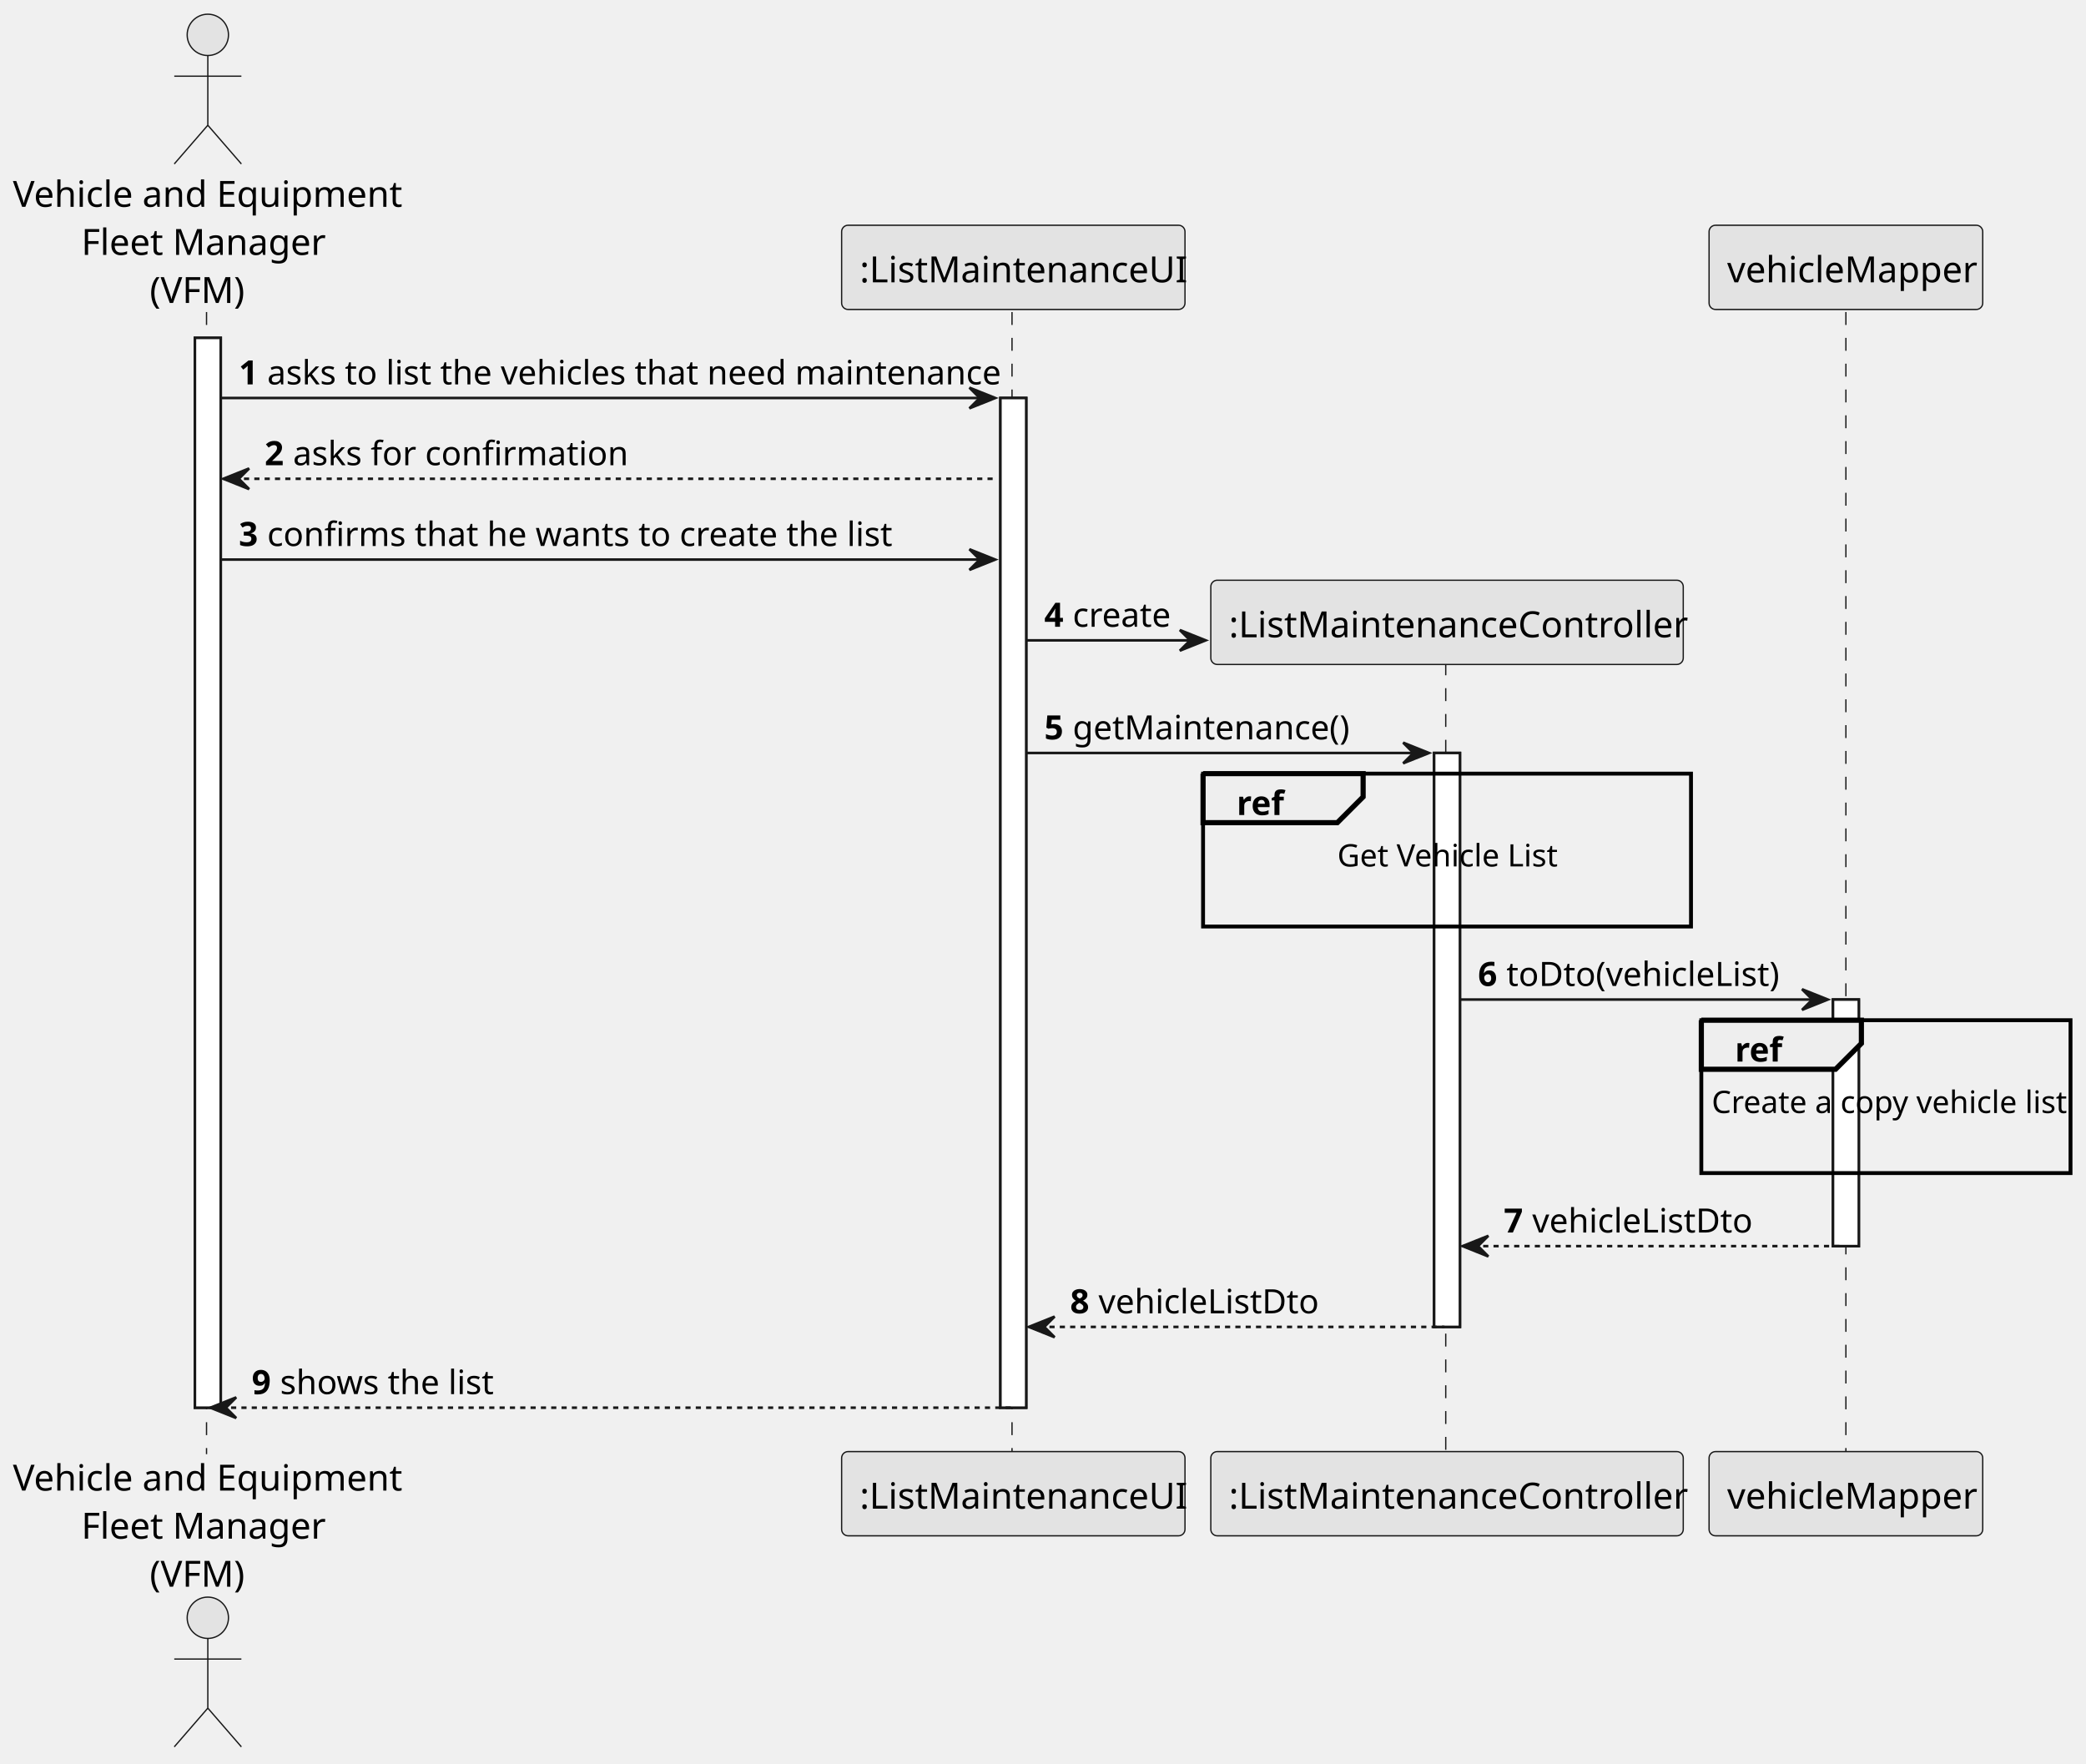
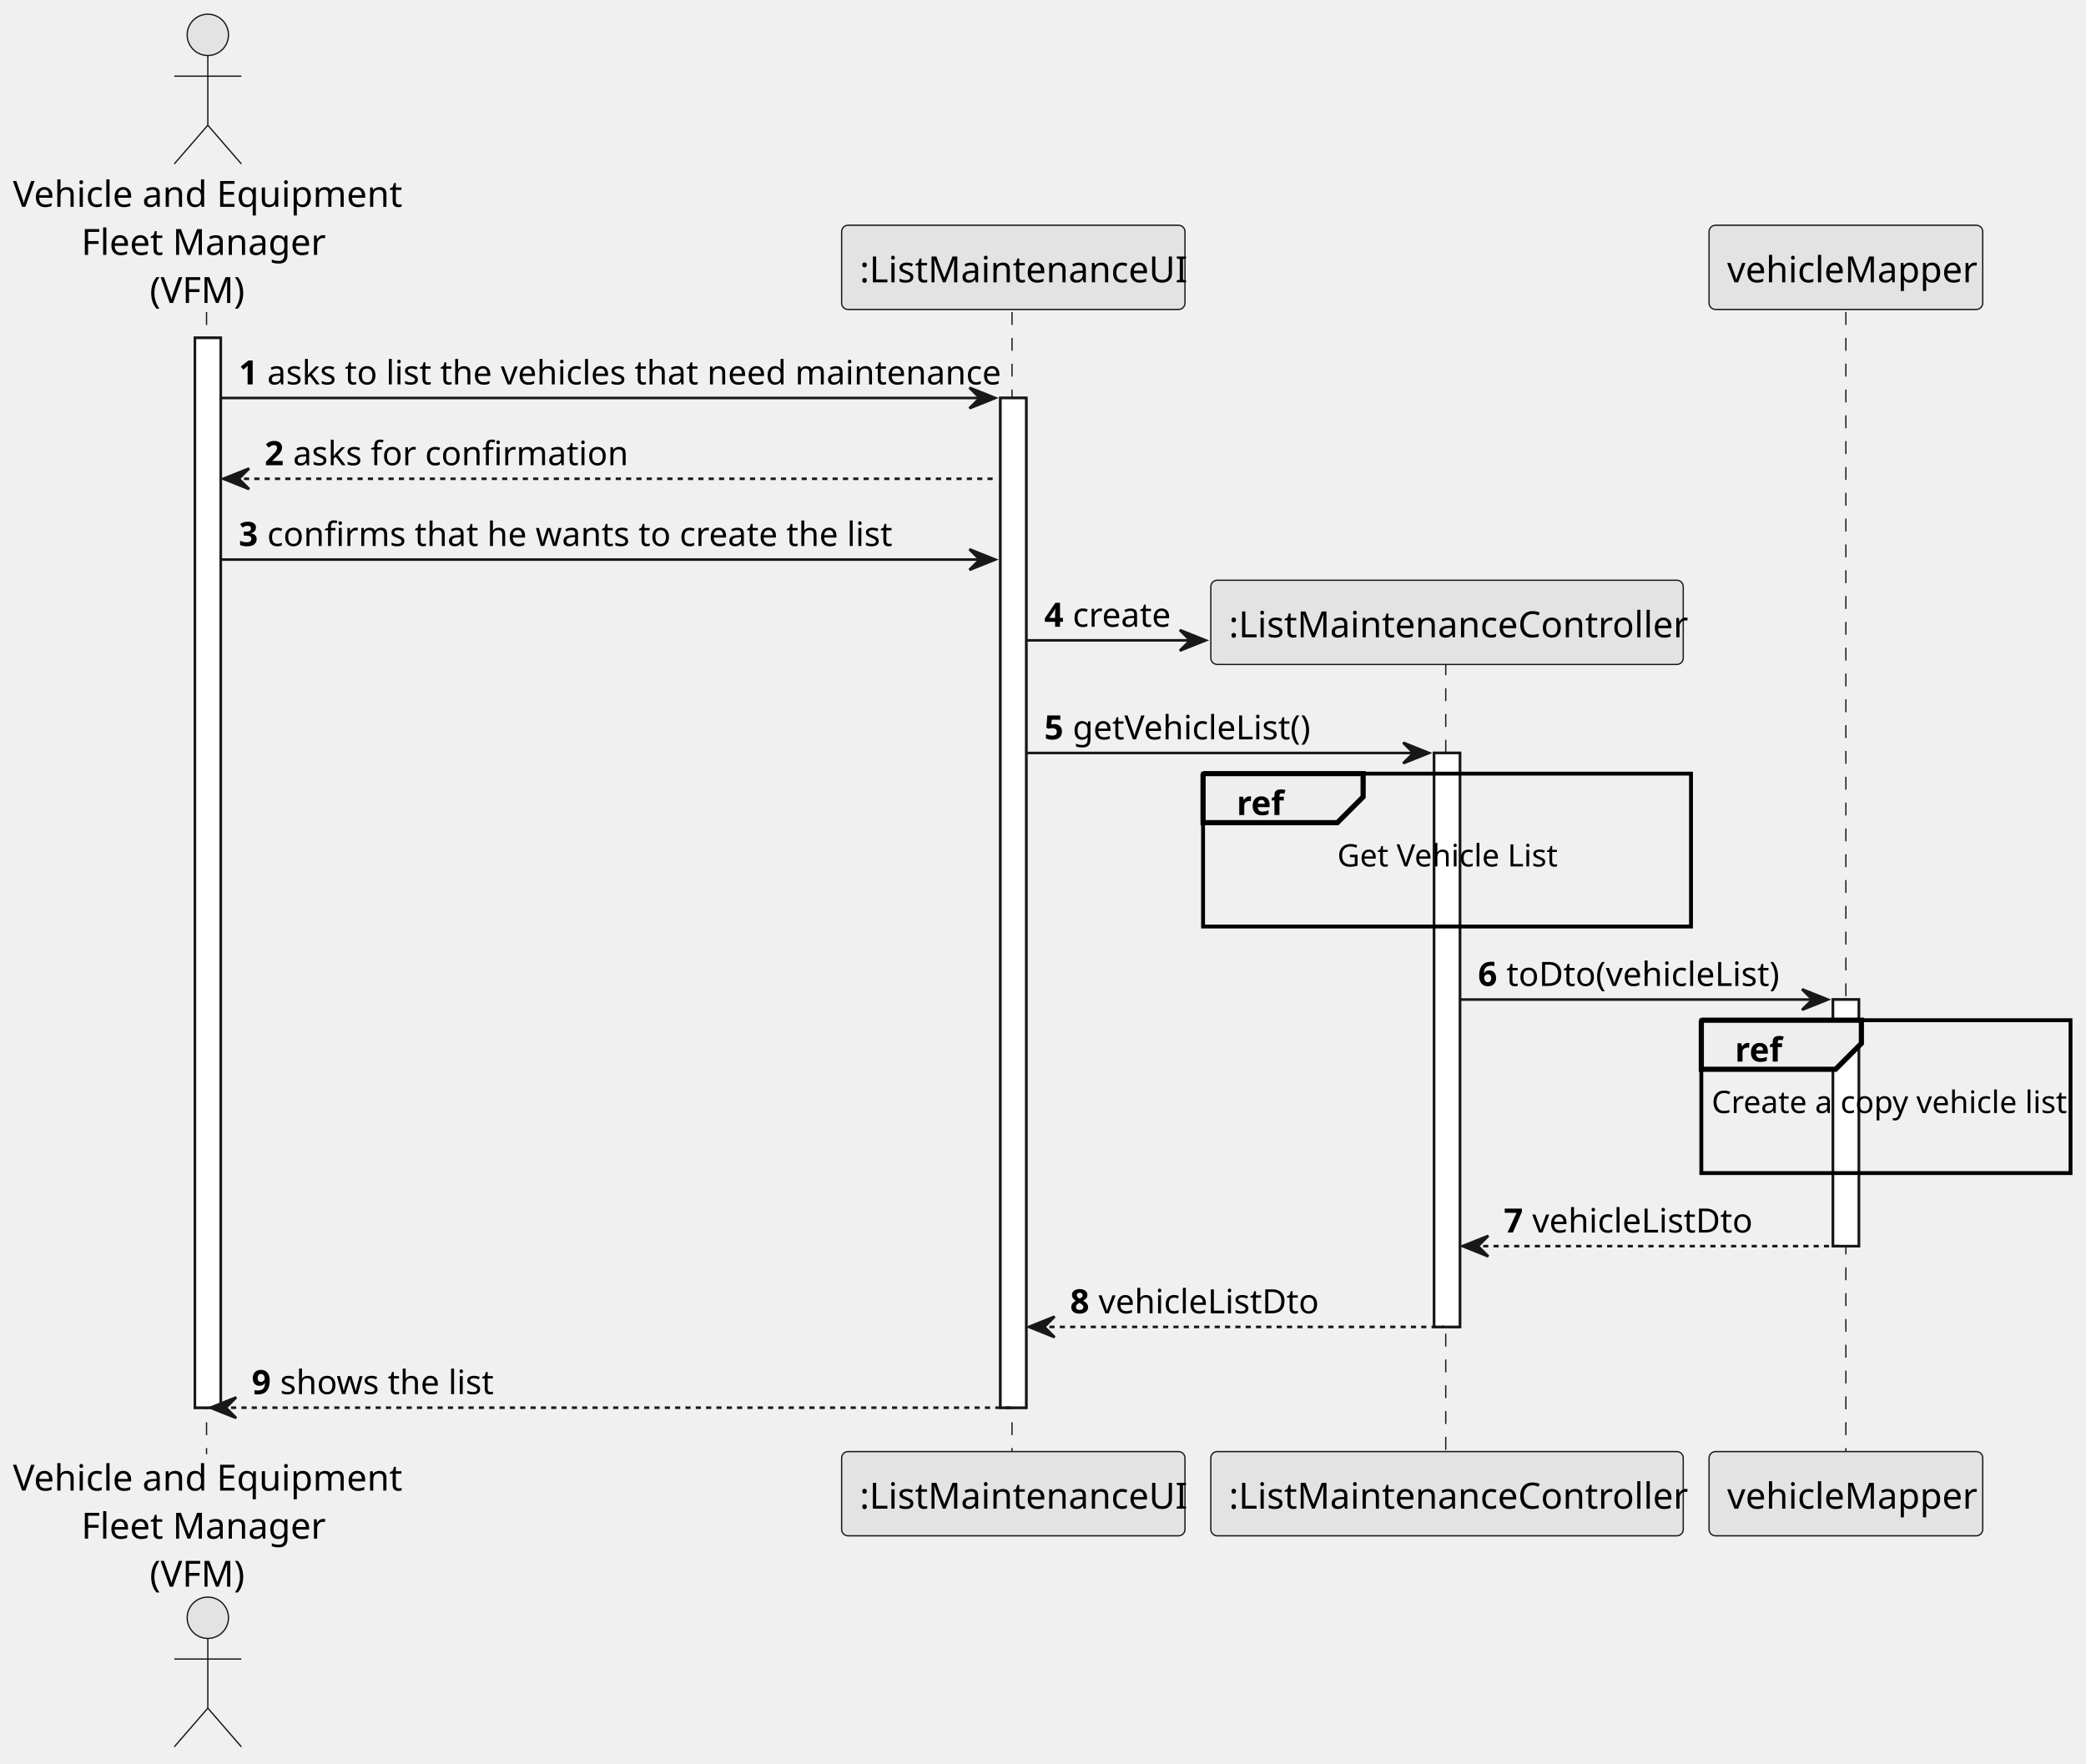
<svg xmlns="http://www.w3.org/2000/svg" contentStyleType="text/css" height="683px" preserveAspectRatio="none" style="width:808px;height:683px;background:#FFFFFF;" version="1.1" viewBox="0 0 808 683" width="808px" zoomAndPan="magnify">
  <defs />
  <g>
    <rect fill="#FFFFFF" height="414.375" style="stroke:#181818;stroke-width:1.0;" width="10" x="75.5" y="130.863" />
    <rect fill="#FFFFFF" height="391.084" style="stroke:#181818;stroke-width:1.0;" width="10" x="387.5" y="154.154" />
    <rect fill="#FFFFFF" height="222.299" style="stroke:#181818;stroke-width:1.0;" width="10" x="555.5" y="291.648" />
    <rect fill="#FFFFFF" height="95.504" style="stroke:#181818;stroke-width:1.0;" width="10" x="710" y="387.152" />
    <line style="stroke:#181818;stroke-width:0.5;stroke-dasharray:5.0,5.0;" x1="80" x2="80" y1="120.863" y2="563.238" />
    <line style="stroke:#181818;stroke-width:0.5;stroke-dasharray:5.0,5.0;" x1="392" x2="392" y1="120.863" y2="563.238" />
    <line style="stroke:#181818;stroke-width:0.5;stroke-dasharray:5.0,5.0;" x1="560" x2="560" y1="256.547" y2="563.238" />
    <line style="stroke:#181818;stroke-width:0.5;stroke-dasharray:5.0,5.0;" x1="715" x2="715" y1="120.863" y2="563.238" />
    <text fill="#000000" font-family="sans-serif" font-size="14" lengthAdjust="spacing" textLength="145" x="5" y="80.107">Vehicle and Equipment</text>
    <text fill="#000000" font-family="sans-serif" font-size="14" lengthAdjust="spacing" textLength="92" x="31.5" y="98.728">Fleet Manager</text>
    <text fill="#000000" font-family="sans-serif" font-size="14" lengthAdjust="spacing" textLength="39" x="58" y="117.35">(VFM)</text>
    <ellipse cx="80.5" cy="13.5" fill="#E3E3E3" rx="8" ry="8" style="stroke:#181818;stroke-width:0.5;" />
    <path d="M80.5,21.5 L80.5,48.5 M67.5,29.5 L93.5,29.5 M80.5,48.5 L67.5,63.5 M80.5,48.5 L93.5,63.5 " fill="none" style="stroke:#181818;stroke-width:0.5;" />
    <text fill="#000000" font-family="sans-serif" font-size="14" lengthAdjust="spacing" textLength="145" x="5" y="577.346">Vehicle and Equipment</text>
    <text fill="#000000" font-family="sans-serif" font-size="14" lengthAdjust="spacing" textLength="92" x="31.5" y="595.967">Fleet Manager</text>
    <text fill="#000000" font-family="sans-serif" font-size="14" lengthAdjust="spacing" textLength="39" x="58" y="614.588">(VFM)</text>
    <ellipse cx="80.5" cy="626.602" fill="#E3E3E3" rx="8" ry="8" style="stroke:#181818;stroke-width:0.5;" />
    <path d="M80.5,634.602 L80.5,661.602 M67.5,642.602 L93.5,642.602 M80.5,661.602 L67.5,676.602 M80.5,661.602 L93.5,676.602 " fill="none" style="stroke:#181818;stroke-width:0.5;" />
    <rect fill="#E3E3E3" height="32.621" rx="2.5" ry="2.5" style="stroke:#181818;stroke-width:0.5;" width="133" x="326" y="87.242" />
    <text fill="#000000" font-family="sans-serif" font-size="14" lengthAdjust="spacing" textLength="119" x="333" y="109.35">:ListMaintenanceUI</text>
    <rect fill="#E3E3E3" height="32.621" rx="2.5" ry="2.5" style="stroke:#181818;stroke-width:0.5;" width="133" x="326" y="562.238" />
    <text fill="#000000" font-family="sans-serif" font-size="14" lengthAdjust="spacing" textLength="119" x="333" y="584.346">:ListMaintenanceUI</text>
    <rect fill="#E3E3E3" height="32.621" rx="2.5" ry="2.5" style="stroke:#181818;stroke-width:0.5;" width="183" x="469" y="562.238" />
    <text fill="#000000" font-family="sans-serif" font-size="14" lengthAdjust="spacing" textLength="169" x="476" y="584.346">:ListMaintenanceController</text>
    <rect fill="#E3E3E3" height="32.621" rx="2.5" ry="2.5" style="stroke:#181818;stroke-width:0.5;" width="106" x="662" y="87.242" />
    <text fill="#000000" font-family="sans-serif" font-size="14" lengthAdjust="spacing" textLength="92" x="669" y="109.35">vehicleMapper</text>
    <rect fill="#E3E3E3" height="32.621" rx="2.5" ry="2.5" style="stroke:#181818;stroke-width:0.5;" width="106" x="662" y="562.238" />
    <text fill="#000000" font-family="sans-serif" font-size="14" lengthAdjust="spacing" textLength="92" x="669" y="584.346">vehicleMapper</text>
    <rect fill="#FFFFFF" height="414.375" style="stroke:#181818;stroke-width:1.0;" width="10" x="75.5" y="130.863" />
    <rect fill="#FFFFFF" height="391.084" style="stroke:#181818;stroke-width:1.0;" width="10" x="387.5" y="154.154" />
    <rect fill="#FFFFFF" height="222.299" style="stroke:#181818;stroke-width:1.0;" width="10" x="555.5" y="291.648" />
    <rect fill="#FFFFFF" height="95.504" style="stroke:#181818;stroke-width:1.0;" width="10" x="710" y="387.152" />
    <polygon fill="#181818" points="375.5,150.154,385.5,154.154,375.5,158.154,379.5,154.154" style="stroke:#181818;stroke-width:1.0;" />
    <line style="stroke:#181818;stroke-width:1.0;" x1="85.5" x2="381.5" y1="154.154" y2="154.154" />
    <text fill="#000000" font-family="sans-serif" font-size="13" font-weight="bold" lengthAdjust="spacing" textLength="7" x="92.5" y="148.892">1</text>
    <text fill="#000000" font-family="sans-serif" font-size="13" lengthAdjust="spacing" textLength="272" x="103.5" y="148.892">asks to list the vehicles that need maintenance</text>
    <polygon fill="#181818" points="96.5,181.445,86.5,185.445,96.5,189.445,92.5,185.445" style="stroke:#181818;stroke-width:1.0;" />
    <line style="stroke:#181818;stroke-width:1.0;stroke-dasharray:2.0,2.0;" x1="90.5" x2="386.5" y1="185.445" y2="185.445" />
    <text fill="#000000" font-family="sans-serif" font-size="13" font-weight="bold" lengthAdjust="spacing" textLength="7" x="102.5" y="180.183">2</text>
    <text fill="#000000" font-family="sans-serif" font-size="13" lengthAdjust="spacing" textLength="120" x="113.5" y="180.183">asks for confirmation</text>
    <polygon fill="#181818" points="375.5,212.736,385.5,216.736,375.5,220.736,379.5,216.736" style="stroke:#181818;stroke-width:1.0;" />
    <line style="stroke:#181818;stroke-width:1.0;" x1="85.5" x2="381.5" y1="216.736" y2="216.736" />
    <text fill="#000000" font-family="sans-serif" font-size="13" font-weight="bold" lengthAdjust="spacing" textLength="7" x="92.5" y="211.474">3</text>
    <text fill="#000000" font-family="sans-serif" font-size="13" lengthAdjust="spacing" textLength="229" x="103.5" y="211.474">confirms that he wants to create the list</text>
    <polygon fill="#181818" points="457,244.027,467,248.027,457,252.027,461,248.027" style="stroke:#181818;stroke-width:1.0;" />
    <line style="stroke:#181818;stroke-width:1.0;" x1="397.5" x2="463" y1="248.027" y2="248.027" />
    <text fill="#000000" font-family="sans-serif" font-size="13" font-weight="bold" lengthAdjust="spacing" textLength="7" x="404.5" y="242.765">4</text>
    <text fill="#000000" font-family="sans-serif" font-size="13" lengthAdjust="spacing" textLength="36" x="415.5" y="242.765">create</text>
    <rect fill="#E3E3E3" height="32.621" rx="2.5" ry="2.5" style="stroke:#181818;stroke-width:0.5;" width="183" x="469" y="224.736" />
    <text fill="#000000" font-family="sans-serif" font-size="14" lengthAdjust="spacing" textLength="169" x="476" y="246.844">:ListMaintenanceController</text>
    <polygon fill="#181818" points="543.5,287.648,553.5,291.648,543.5,295.648,547.5,291.648" style="stroke:#181818;stroke-width:1.0;" />
    <line style="stroke:#181818;stroke-width:1.0;" x1="397.5" x2="549.5" y1="291.648" y2="291.648" />
    <text fill="#000000" font-family="sans-serif" font-size="13" font-weight="bold" lengthAdjust="spacing" textLength="7" x="404.5" y="286.386">5</text>
-     <text fill="#000000" font-family="sans-serif" font-size="13" lengthAdjust="spacing" textLength="100" x="415.5" y="286.386">getMaintenance()</text>
+     <text fill="#000000" font-family="sans-serif" font-size="13" lengthAdjust="spacing" textLength="90" x="415.5" y="286.386">getVehicleList()</text>
    <rect fill="none" height="59.213" style="stroke:#000000;stroke-width:1.5;" width="189" x="466" y="299.648" />
    <path d="M466,299.648 L528,299.648 L528,308.648 L518,318.648 L466,318.648 L466,299.648 " fill="#EEEEEE" style="stroke:#000000;stroke-width:2.0;" />
    <text fill="#000000" font-family="sans-serif" font-size="13" font-weight="bold" lengthAdjust="spacing" textLength="17" x="479" y="315.677">ref</text>
    <text fill="#000000" font-family="sans-serif" font-size="12" lengthAdjust="spacing" textLength="85" x="518" y="335.598">Get Vehicle List</text>
    <text fill="#000000" font-family="sans-serif" font-size="12" lengthAdjust="spacing" textLength="3" x="559" y="351.559"> </text>
    <polygon fill="#181818" points="698,383.152,708,387.152,698,391.152,702,387.152" style="stroke:#181818;stroke-width:1.0;" />
    <line style="stroke:#181818;stroke-width:1.0;" x1="565.5" x2="704" y1="387.152" y2="387.152" />
    <text fill="#000000" font-family="sans-serif" font-size="13" font-weight="bold" lengthAdjust="spacing" textLength="7" x="572.5" y="381.89">6</text>
    <text fill="#000000" font-family="sans-serif" font-size="13" lengthAdjust="spacing" textLength="99" x="583.5" y="381.89">toDto(vehicleList)</text>
    <rect fill="none" height="59.213" style="stroke:#000000;stroke-width:1.5;" width="143" x="659" y="395.152" />
    <path d="M659,395.152 L721,395.152 L721,404.152 L711,414.152 L659,414.152 L659,395.152 " fill="#EEEEEE" style="stroke:#000000;stroke-width:2.0;" />
    <text fill="#000000" font-family="sans-serif" font-size="13" font-weight="bold" lengthAdjust="spacing" textLength="17" x="672" y="411.181">ref</text>
    <text fill="#000000" font-family="sans-serif" font-size="12" lengthAdjust="spacing" textLength="135" x="663" y="431.102">Create a copy vehicle list</text>
    <text fill="#000000" font-family="sans-serif" font-size="12" lengthAdjust="spacing" textLength="3" x="729" y="447.062"> </text>
    <polygon fill="#181818" points="576.5,478.656,566.5,482.656,576.5,486.656,572.5,482.656" style="stroke:#181818;stroke-width:1.0;" />
    <line style="stroke:#181818;stroke-width:1.0;stroke-dasharray:2.0,2.0;" x1="570.5" x2="714" y1="482.656" y2="482.656" />
    <text fill="#000000" font-family="sans-serif" font-size="13" font-weight="bold" lengthAdjust="spacing" textLength="7" x="582.5" y="477.394">7</text>
    <text fill="#000000" font-family="sans-serif" font-size="13" lengthAdjust="spacing" textLength="80" x="593.5" y="477.394">vehicleListDto</text>
    <polygon fill="#181818" points="408.5,509.947,398.5,513.947,408.5,517.947,404.5,513.947" style="stroke:#181818;stroke-width:1.0;" />
    <line style="stroke:#181818;stroke-width:1.0;stroke-dasharray:2.0,2.0;" x1="402.5" x2="559.5" y1="513.947" y2="513.947" />
    <text fill="#000000" font-family="sans-serif" font-size="13" font-weight="bold" lengthAdjust="spacing" textLength="7" x="414.5" y="508.685">8</text>
    <text fill="#000000" font-family="sans-serif" font-size="13" lengthAdjust="spacing" textLength="80" x="425.5" y="508.685">vehicleListDto</text>
    <polygon fill="#181818" points="91.5,541.238,81.5,545.238,91.5,549.238,87.5,545.238" style="stroke:#181818;stroke-width:1.0;" />
    <line style="stroke:#181818;stroke-width:1.0;stroke-dasharray:2.0,2.0;" x1="85.5" x2="391.5" y1="545.238" y2="545.238" />
    <text fill="#000000" font-family="sans-serif" font-size="13" font-weight="bold" lengthAdjust="spacing" textLength="7" x="97.5" y="539.976">9</text>
    <text fill="#000000" font-family="sans-serif" font-size="13" lengthAdjust="spacing" textLength="80" x="108.5" y="539.976">shows the list</text>
  </g>
</svg>
